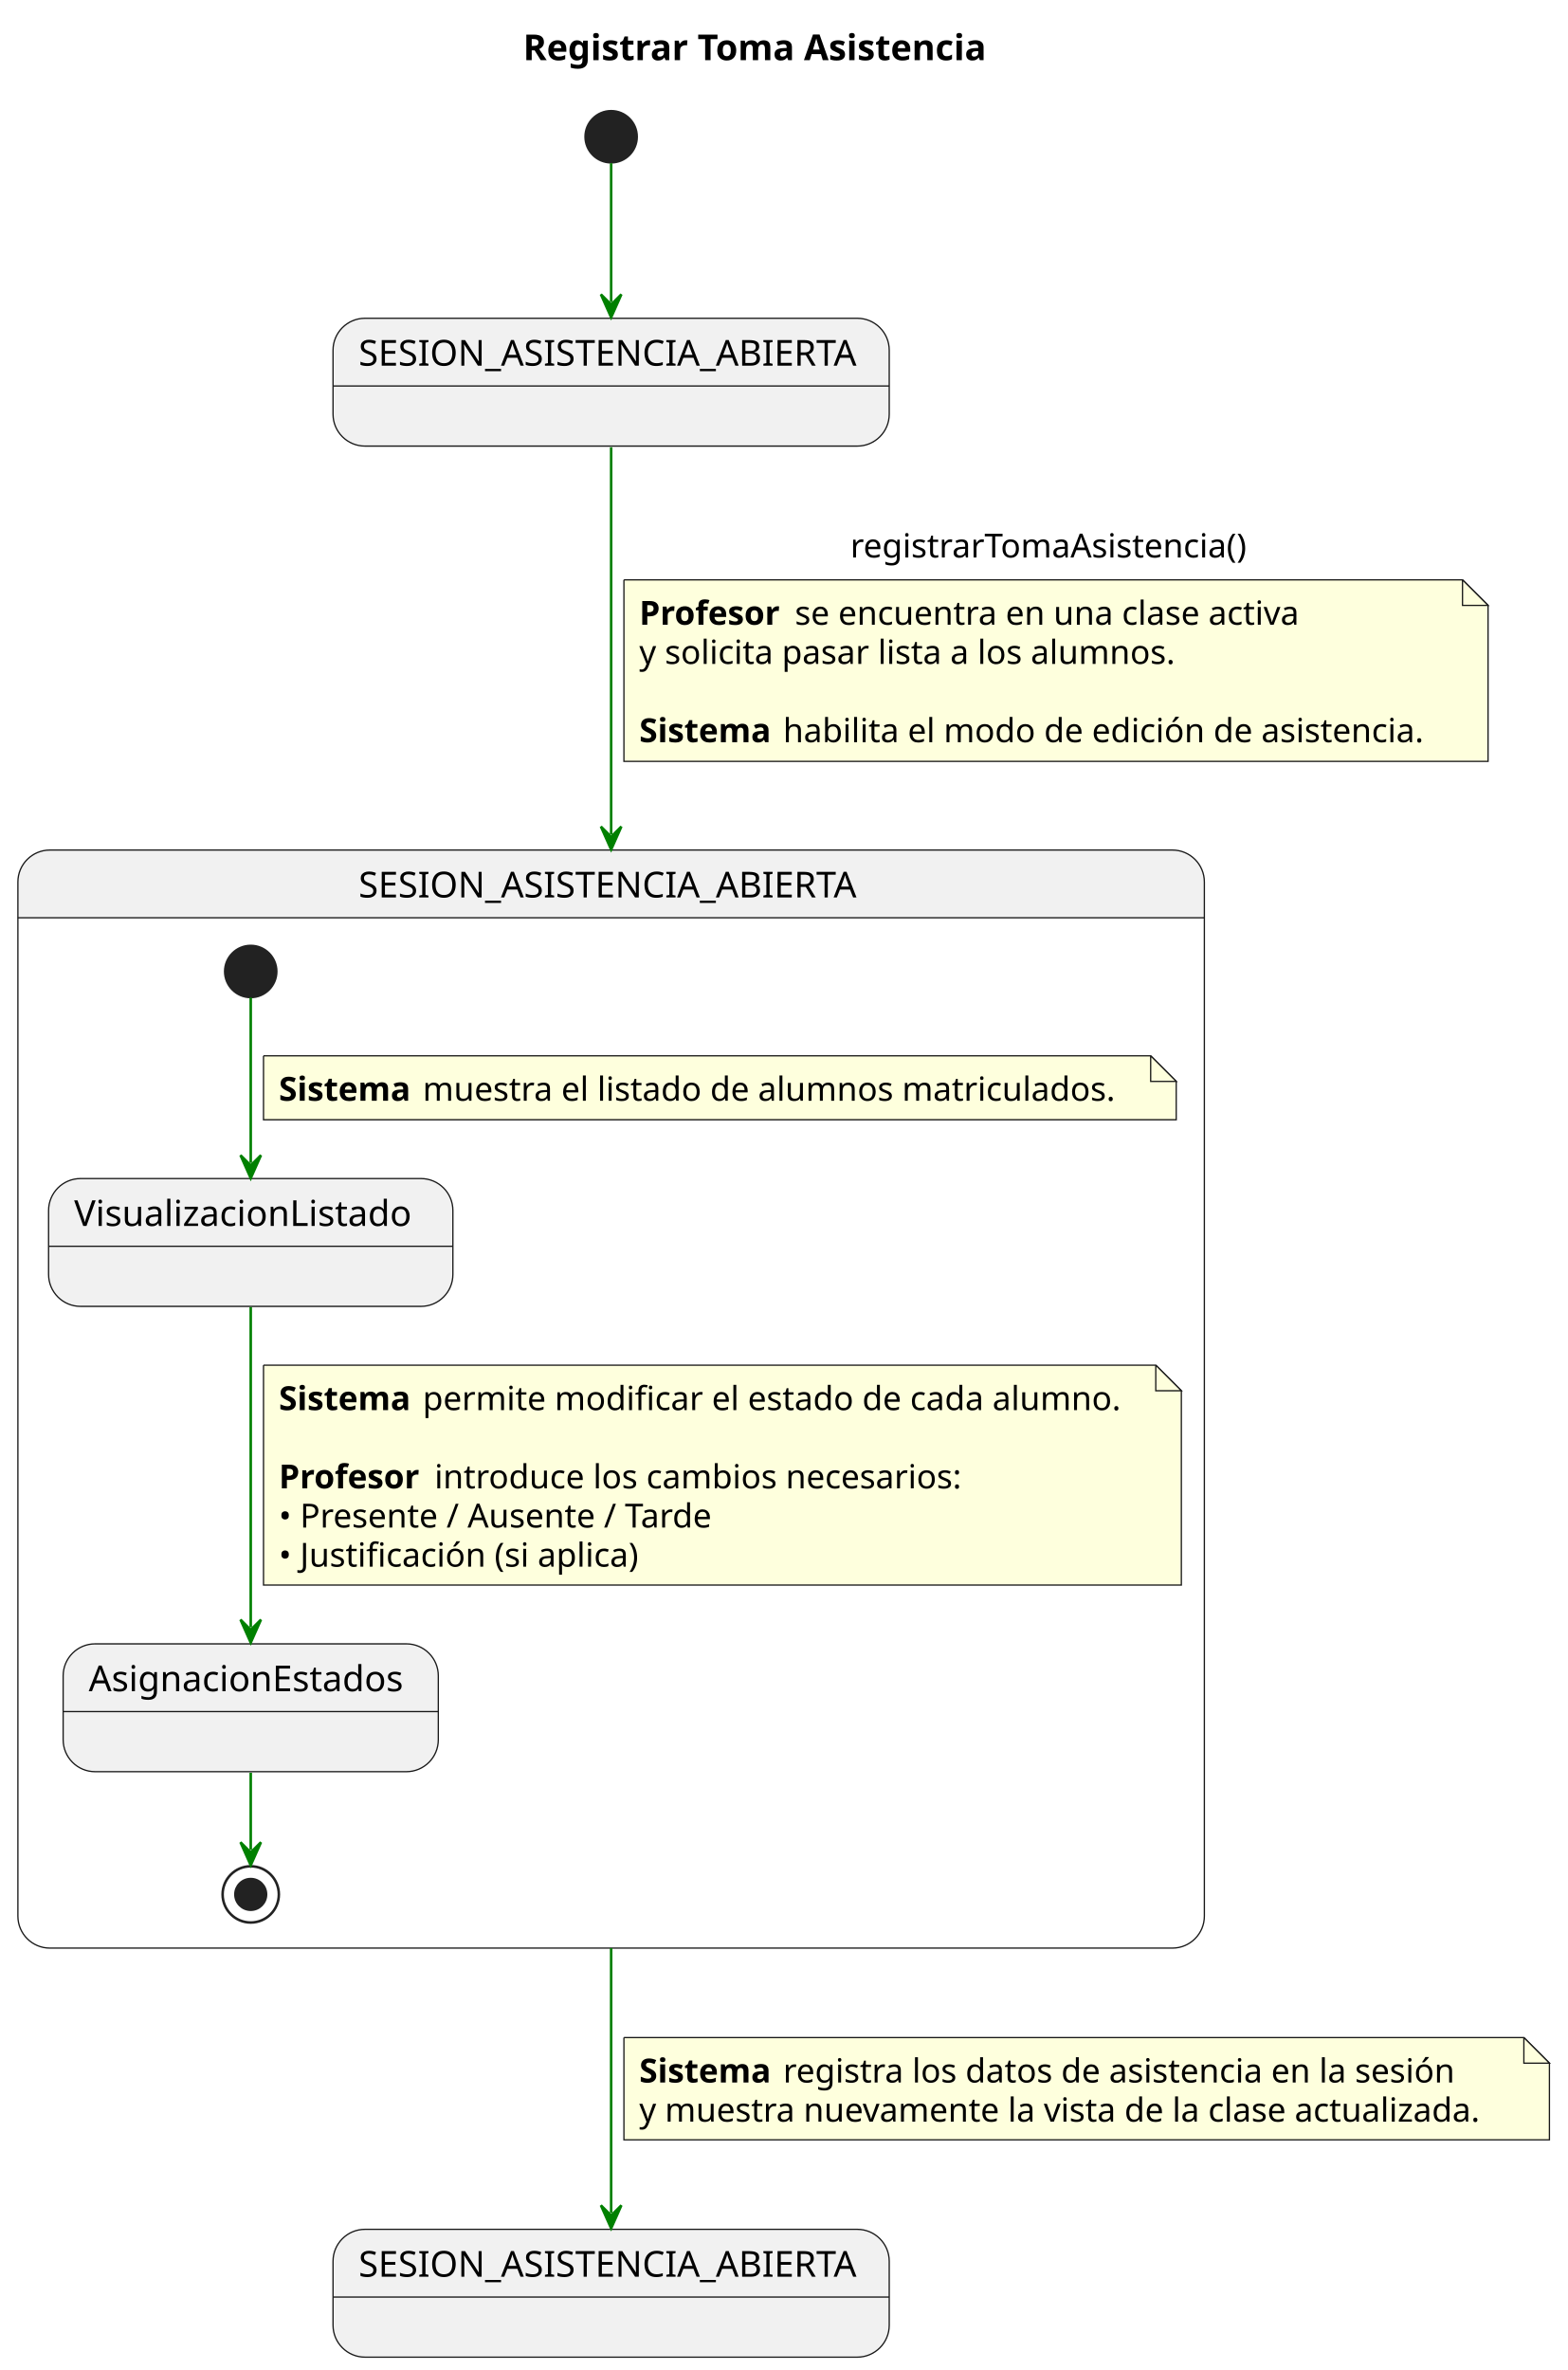
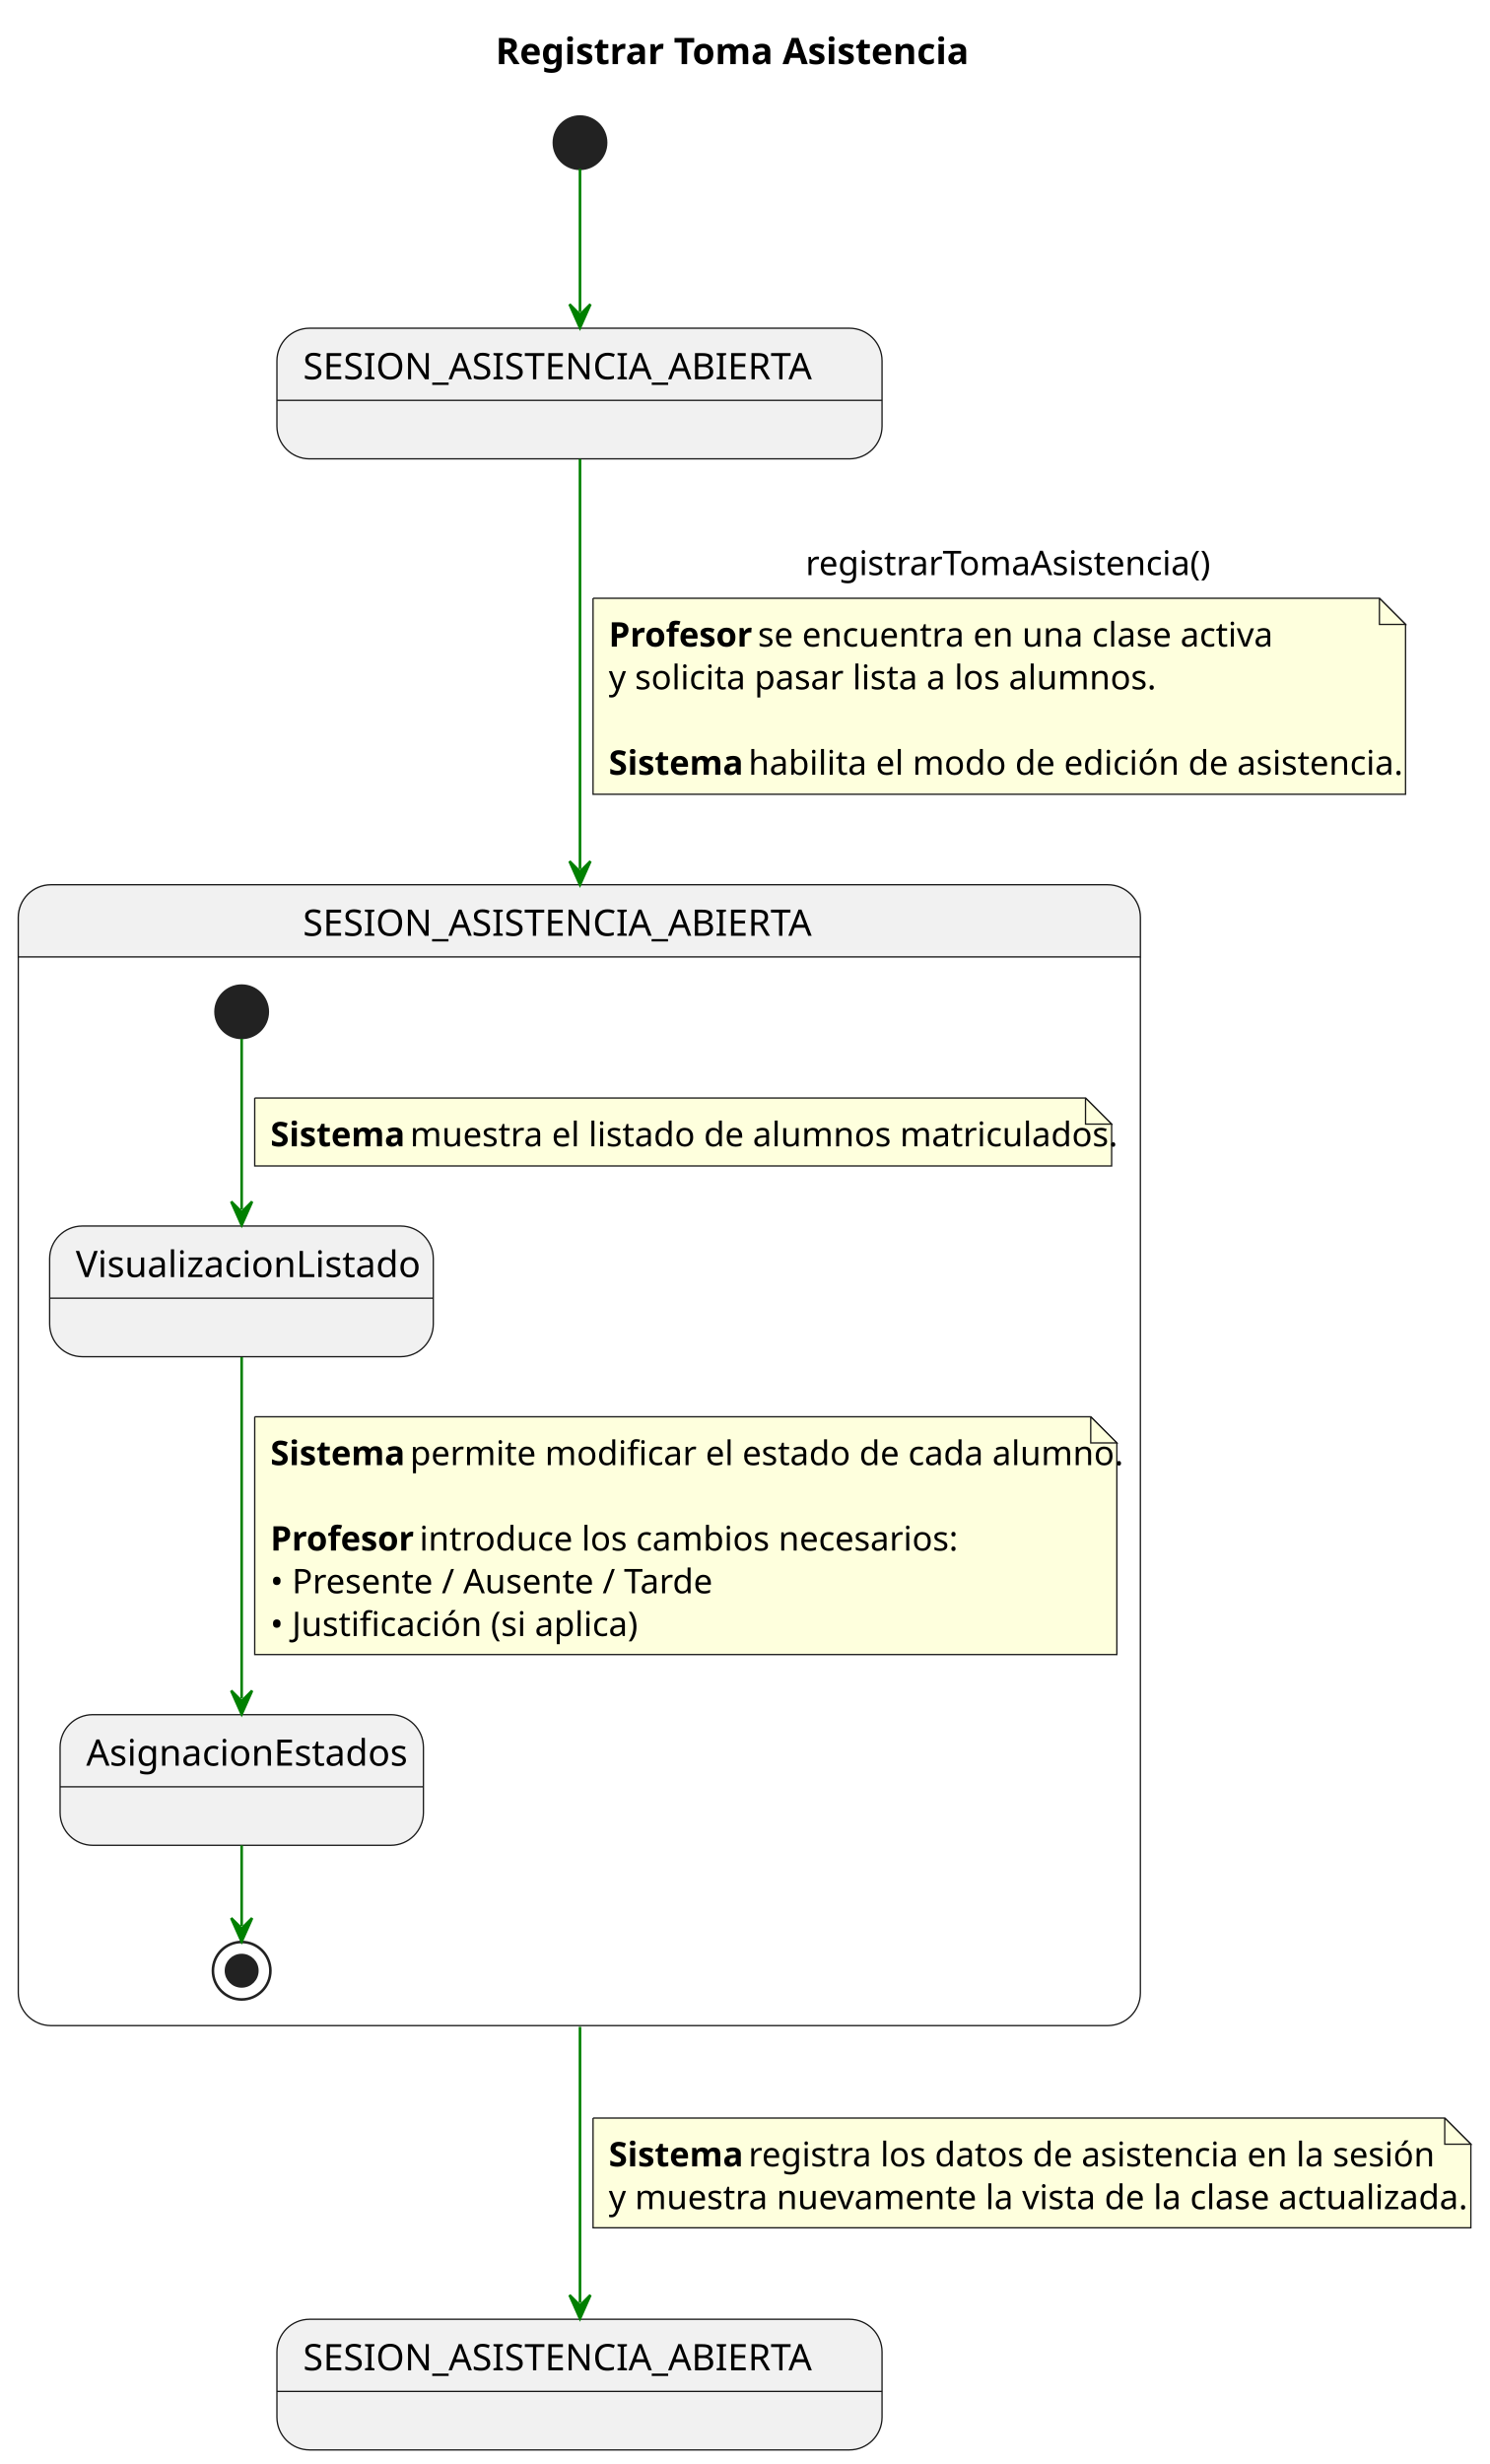
- <svg xmlns="http://www.w3.org/2000/svg" contentStyleType="text/css" data-diagram-type="STATE" height="927px" preserveAspectRatio="none" style="width:613px;height:927px;background:#FFFFFF;" version="1.1" viewBox="0 0 613 927" width="613px" zoomAndPan="magnify">
+ <svg xmlns="http://www.w3.org/2000/svg" contentStyleType="text/css" data-diagram-type="STATE" height="943px" preserveAspectRatio="none" style="width:570px;height:943px;background:#FFFFFF;" version="1.1" viewBox="0 0 570 943" width="570px" zoomAndPan="magnify">
  <defs />
  <g>
-     <g class="title" data-source-line="1">
-       <text fill="#000000" font-family="sans-serif" font-size="14" font-weight="bold" lengthAdjust="spacing" textLength="189.834" x="204.603" y="23.535">Registrar Toma Asistencia</text>
+     <text fill="#000000" font-family="sans-serif" font-size="14" font-weight="bold" lengthAdjust="spacing" textLength="176.62" x="189.69" y="24.533">Registrar Toma Asistencia</text>
+     <g id="SESION_ACTUAL_INICIAL">
+       <rect fill="#F1F1F1" height="50" rx="12.5" ry="12.5" style="stroke:#181818;stroke-width:0.5;" width="231.62" x="106" y="125.609" />
+       <line style="stroke:#181818;stroke-width:0.5;" x1="106" x2="337.62" y1="153.219" y2="153.219" />
+       <text fill="#000000" font-family="sans-serif" font-size="14" lengthAdjust="spacing" textLength="211.62" x="116" y="145.143">SESION_ASISTENCIA_ABIERTA</text>
    </g>
-     <g id="SESION_ACTUAL_INICIAL">
-       <rect fill="#F1F1F1" height="50" rx="12.5" ry="12.5" style="stroke:#181818;stroke-width:0.5;" width="217.552" x="130.26" y="124.488" />
-       <line style="stroke:#181818;stroke-width:0.5;" x1="130.26" x2="347.812" y1="150.977" y2="150.977" />
-       <text fill="#000000" font-family="sans-serif" font-size="14" lengthAdjust="spacing" textLength="197.552" x="140.26" y="143.023">SESION_ASISTENCIA_ABIERTA</text>
-     </g>
-     <path d="M19.5,332.488 L458.57,332.488 A12.5,12.5 0 0 1 471.07,344.988 L471.07,358.977 L7,358.977 L7,344.988 A12.5,12.5 0 0 1 19.5,332.488" fill="#F1F1F1" />
-     <rect fill="none" height="429.488" rx="12.5" ry="12.5" style="stroke:#181818;stroke-width:0.5;" width="464.07" x="7" y="332.488" />
-     <line style="stroke:#181818;stroke-width:0.5;" x1="7" x2="471.07" y1="358.977" y2="358.977" />
-     <text fill="#000000" font-family="sans-serif" font-size="14" lengthAdjust="spacing" textLength="197.552" x="140.259" y="351.023">SESION_ASISTENCIA_ABIERTA</text>
+     <path d="M19.5,338.609 L424,338.609 A12.5,12.5 0 0 1 436.5,351.109 L436.5,366.219 L7,366.219 L7,351.109 A12.5,12.5 0 0 1 19.5,338.609" fill="#F1F1F1" style="stroke:#F1F1F1;stroke-width:1;" />
+     <rect fill="none" height="436.609" rx="12.5" ry="12.5" style="stroke:#181818;stroke-width:0.5;" width="429.5" x="7" y="338.609" />
+     <line style="stroke:#181818;stroke-width:0.5;" x1="7" x2="436.5" y1="366.219" y2="366.219" />
+     <text fill="#000000" font-family="sans-serif" font-size="14" lengthAdjust="spacing" textLength="211.62" x="115.94" y="358.143">SESION_ASISTENCIA_ABIERTA</text>
    <g id="PROCESO_TOMA_COMP.VisualizacionListado">
-       <rect fill="#F1F1F1" height="50" rx="12.5" ry="12.5" style="stroke:#181818;stroke-width:0.5;" width="158.141" x="19" y="460.977" />
-       <line style="stroke:#181818;stroke-width:0.5;" x1="19" x2="177.141" y1="487.465" y2="487.465" />
-       <text fill="#000000" font-family="sans-serif" font-size="14" lengthAdjust="spacing" textLength="138.141" x="29" y="479.512">VisualizacionListado</text>
+       <rect fill="#F1F1F1" height="50" rx="12.5" ry="12.5" style="stroke:#181818;stroke-width:0.5;" width="146.855" x="19" y="469.219" />
+       <line style="stroke:#181818;stroke-width:0.5;" x1="19" x2="165.855" y1="496.828" y2="496.828" />
+       <text fill="#000000" font-family="sans-serif" font-size="14" lengthAdjust="spacing" textLength="126.855" x="29" y="488.752">VisualizacionListado</text>
    </g>
    <g id="PROCESO_TOMA_COMP.AsignacionEstados">
-       <rect fill="#F1F1F1" height="50" rx="12.5" ry="12.5" style="stroke:#181818;stroke-width:0.5;" width="146.738" x="24.7" y="642.977" />
-       <line style="stroke:#181818;stroke-width:0.5;" x1="24.7" x2="171.438" y1="669.465" y2="669.465" />
-       <text fill="#000000" font-family="sans-serif" font-size="14" lengthAdjust="spacing" textLength="126.738" x="34.7" y="661.512">AsignacionEstados</text>
+       <rect fill="#F1F1F1" height="50" rx="12.5" ry="12.5" style="stroke:#181818;stroke-width:0.5;" width="139.075" x="23" y="656.219" />
+       <line style="stroke:#181818;stroke-width:0.5;" x1="23" x2="162.075" y1="683.828" y2="683.828" />
+       <text fill="#000000" font-family="sans-serif" font-size="14" lengthAdjust="spacing" textLength="119.075" x="33" y="675.752">AsignacionEstados</text>
    </g>
-     <ellipse cx="98.07" cy="379.977" fill="#222222" rx="10" ry="10" style="stroke:#222222;stroke-width:1;" />
-     <ellipse cx="98.07" cy="740.977" fill="none" rx="11" ry="11" style="stroke:#222222;stroke-width:1;" />
-     <ellipse cx="98.07" cy="740.977" fill="#222222" rx="6" ry="6" style="stroke:#222222;stroke-width:1;" />
-     <g class="link" data-entity-1=".start.PROCESO_TOMA_COMP" data-entity-2="VisualizacionListado" data-source-line="23" data-uid="lnk6" id="link_.start.PROCESO_TOMA_COMP_VisualizacionListado">
-       <path d="M98.07,390.207 C98.07,405.917 98.07,432.337 98.07,454.847" fill="none" id="*start*PROCESO_TOMA_COMP-to-VisualizacionListado" style="stroke:#008000;stroke-width:1;" />
-       <polygon fill="#008000" points="98.07,460.847,102.07,451.847,98.07,455.847,94.07,451.847,98.07,460.847" style="stroke:#008000;stroke-width:1;" />
-       <path d="M103.07,412.977 L103.07,437.977 L460.07,437.977 L460.07,422.977 L450.07,412.977 L103.07,412.977" fill="#FEFFDD" style="stroke:#181818;stroke-width:0.5;" />
-       <path d="M450.07,412.977 L450.07,422.977 L460.07,422.977 L450.07,412.977" fill="#FEFFDD" style="stroke:#181818;stroke-width:0.5;" />
-       <text fill="#000000" font-family="sans-serif" font-size="13" font-weight="bold" lengthAdjust="spacing" textLength="52.14" x="109.07" y="430.545">Sistema</text>
-       <text fill="#000000" font-family="sans-serif" font-size="13" lengthAdjust="spacing" textLength="280.427" x="165.323" y="430.545">muestra el listado de alumnos matriculados.</text>
+     <ellipse cx="92.5" cy="387.219" fill="#222222" rx="10" ry="10" style="stroke:#222222;stroke-width:1;" />
+     <ellipse cx="92.5" cy="754.219" fill="none" rx="11" ry="11" style="stroke:#222222;stroke-width:1;" />
+     <ellipse cx="92.5" cy="754.219" fill="#222222" rx="6" ry="6" style="stroke:#222222;stroke-width:1;" />
+     <g class="link" data-entity-1="*start*PROCESO_TOMA_COMP" data-entity-2="VisualizacionListado" data-source-line="23" data-uid="lnk6" id="link_*start*PROCESO_TOMA_COMP_VisualizacionListado">
+       <path d="M92.5,397.539 C92.5,413.399 92.5,440.129 92.5,462.859" fill="none" id="*start*PROCESO_TOMA_COMP-to-VisualizacionListado" style="stroke:#008000;stroke-width:1;" />
+       <polygon fill="#008000" points="92.5,468.859,96.5,459.859,92.5,463.859,88.5,459.859,92.5,468.859" style="stroke:#008000;stroke-width:1;" />
+       <path d="M97.5,420.219 L97.5,446.219 L425.5,446.219 L425.5,430.219 L415.5,420.219 L97.5,420.219" fill="#FEFFDD" style="stroke:#181818;stroke-width:0.5;" />
+       <path d="M415.5,420.219 L415.5,430.219 L425.5,430.219 L415.5,420.219" fill="#FEFFDD" style="stroke:#181818;stroke-width:0.5;" />
+       <text fill="#000000" font-family="sans-serif" font-size="13" font-weight="bold" lengthAdjust="spacing" textLength="49.861" x="103.5" y="438.714">Sistema</text>
+       <text fill="#000000" font-family="sans-serif" font-size="13" lengthAdjust="spacing" textLength="253.621" x="156.973" y="438.714">muestra el listado de alumnos matriculados.</text>
    </g>
    <g class="link" data-entity-1="VisualizacionListado" data-entity-2="AsignacionEstados" data-source-line="28" data-uid="lnk7" id="link_VisualizacionListado_AsignacionEstados">
-       <path d="M98.07,511.257 C98.07,545.607 98.07,602.057 98.07,636.507" fill="none" id="VisualizacionListado-to-AsignacionEstados" style="stroke:#008000;stroke-width:1;" />
-       <polygon fill="#008000" points="98.07,642.507,102.07,633.507,98.07,637.507,94.07,633.507,98.07,642.507" style="stroke:#008000;stroke-width:1;" />
-       <path d="M103.07,533.977 L103.07,619.977 L462.07,619.977 L462.07,543.977 L452.07,533.977 L103.07,533.977" fill="#FEFFDD" style="stroke:#181818;stroke-width:0.5;" />
-       <path d="M452.07,533.977 L452.07,543.977 L462.07,543.977 L452.07,533.977" fill="#FEFFDD" style="stroke:#181818;stroke-width:0.5;" />
-       <text fill="#000000" font-family="sans-serif" font-size="13" font-weight="bold" lengthAdjust="spacing" textLength="52.14" x="109.07" y="551.545">Sistema</text>
-       <text fill="#000000" font-family="sans-serif" font-size="13" lengthAdjust="spacing" textLength="282.191" x="165.323" y="551.545">permite modificar el estado de cada alumno.</text>
-       <text fill="#000000" font-family="sans-serif" font-size="13" lengthAdjust="spacing" textLength="4.113" x="109.07" y="566.856"> </text>
-       <text fill="#000000" font-family="sans-serif" font-size="13" font-weight="bold" lengthAdjust="spacing" textLength="56.754" x="109.07" y="582.166">Profesor</text>
-       <text fill="#000000" font-family="sans-serif" font-size="13" lengthAdjust="spacing" textLength="214.202" x="169.938" y="582.166">introduce los cambios necesarios:</text>
-       <text fill="#000000" font-family="sans-serif" font-size="13" lengthAdjust="spacing" textLength="182.501" x="109.07" y="597.477">• Presente / Ausente / Tarde</text>
-       <text fill="#000000" font-family="sans-serif" font-size="13" lengthAdjust="spacing" textLength="151.385" x="109.07" y="612.787">• Justificación (si aplica)</text>
+       <path d="M92.5,519.409 C92.5,554.859 92.5,614.569 92.5,650.029" fill="none" id="VisualizacionListado-to-AsignacionEstados" style="stroke:#008000;stroke-width:1;" />
+       <polygon fill="#008000" points="92.5,656.029,96.5,647.029,92.5,651.029,88.5,647.029,92.5,656.029" style="stroke:#008000;stroke-width:1;" />
+       <path d="M97.5,542.219 L97.5,633.219 L427.5,633.219 L427.5,552.219 L417.5,542.219 L97.5,542.219" fill="#FEFFDD" style="stroke:#181818;stroke-width:0.5;" />
+       <path d="M417.5,542.219 L417.5,552.219 L427.5,552.219 L417.5,542.219" fill="#FEFFDD" style="stroke:#181818;stroke-width:0.5;" />
+       <text fill="#000000" font-family="sans-serif" font-size="13" font-weight="bold" lengthAdjust="spacing" textLength="49.861" x="103.5" y="560.714">Sistema</text>
+       <text fill="#000000" font-family="sans-serif" font-size="13" lengthAdjust="spacing" textLength="255.804" x="156.973" y="560.714">permite modificar el estado de cada alumno.</text>
+       <text fill="#000000" font-family="sans-serif" font-size="13" lengthAdjust="spacing" textLength="3.612" x="103.5" y="577.065"> </text>
+       <text fill="#000000" font-family="sans-serif" font-size="13" font-weight="bold" lengthAdjust="spacing" textLength="53.46" x="103.5" y="593.417">Profesor</text>
+       <text fill="#000000" font-family="sans-serif" font-size="13" lengthAdjust="spacing" textLength="195.819" x="160.572" y="593.417">introduce los cambios necesarios:</text>
+       <text fill="#000000" font-family="sans-serif" font-size="13" lengthAdjust="spacing" textLength="164.258" x="103.5" y="609.769">• Presente / Ausente / Tarde</text>
+       <text fill="#000000" font-family="sans-serif" font-size="13" lengthAdjust="spacing" textLength="138.938" x="103.5" y="626.12">• Justificación (si aplica)</text>
    </g>
-     <g class="link" data-entity-1="AsignacionEstados" data-entity-2=".end.PROCESO_TOMA_COMP" data-source-line="37" data-uid="lnk9" id="link_AsignacionEstados_.end.PROCESO_TOMA_COMP">
-       <path d="M98.07,693.407 C98.07,705.767 98.07,714.107 98.07,723.577" fill="none" id="AsignacionEstados-to-*end*PROCESO_TOMA_COMP" style="stroke:#008000;stroke-width:1;" />
-       <polygon fill="#008000" points="98.07,729.577,102.07,720.577,98.07,724.577,94.07,720.577,98.07,729.577" style="stroke:#008000;stroke-width:1;" />
+     <g class="link" data-entity-1="AsignacionEstados" data-entity-2="*end*PROCESO_TOMA_COMP" data-source-line="37" data-uid="lnk9" id="link_AsignacionEstados_*end*PROCESO_TOMA_COMP">
+       <path d="M92.5,706.259 C92.5,718.809 92.5,727.499 92.5,737.069" fill="none" id="AsignacionEstados-to-*end*PROCESO_TOMA_COMP" style="stroke:#008000;stroke-width:1;" />
+       <polygon fill="#008000" points="92.5,743.069,96.5,734.069,92.5,738.069,88.5,734.069,92.5,743.069" style="stroke:#008000;stroke-width:1;" />
    </g>
    <g id="SESION_ACTUAL_FINAL">
-       <rect fill="#F1F1F1" height="50" rx="12.5" ry="12.5" style="stroke:#181818;stroke-width:0.5;" width="217.552" x="130.26" y="871.978" />
-       <line style="stroke:#181818;stroke-width:0.5;" x1="130.26" x2="347.812" y1="898.467" y2="898.467" />
-       <text fill="#000000" font-family="sans-serif" font-size="14" lengthAdjust="spacing" textLength="197.552" x="140.26" y="890.513">SESION_ASISTENCIA_ABIERTA</text>
+       <rect fill="#F1F1F1" height="50" rx="12.5" ry="12.5" style="stroke:#181818;stroke-width:0.5;" width="231.62" x="106" y="887.609" />
+       <line style="stroke:#181818;stroke-width:0.5;" x1="106" x2="337.62" y1="915.219" y2="915.219" />
+       <text fill="#000000" font-family="sans-serif" font-size="14" lengthAdjust="spacing" textLength="211.62" x="116" y="907.143">SESION_ASISTENCIA_ABIERTA</text>
    </g>
-     <ellipse cx="239.04" cy="53.488" fill="#222222" rx="10" ry="10" style="stroke:#222222;stroke-width:1;" />
-     <g class="link" data-entity-1=".start." data-entity-2="SESION_ACTUAL_INICIAL" data-source-line="8" data-uid="lnk3" id="link_.start._SESION_ACTUAL_INICIAL">
-       <path d="M239.04,63.848 C239.04,77.778 239.04,98.448 239.04,118.138" fill="none" id="*start*-to-SESION_ACTUAL_INICIAL" style="stroke:#008000;stroke-width:1;" />
-       <polygon fill="#008000" points="239.04,124.138,243.04,115.138,239.04,119.138,235.04,115.138,239.04,124.138" style="stroke:#008000;stroke-width:1;" />
+     <ellipse cx="222" cy="54.609" fill="#222222" rx="10" ry="10" style="stroke:#222222;stroke-width:1;" />
+     <g class="link" data-entity-1="*start*" data-entity-2="SESION_ACTUAL_INICIAL" data-source-line="8" data-uid="lnk3" id="link_*start*_SESION_ACTUAL_INICIAL">
+       <path d="M222,64.619 C222,78.499 222,99.579 222,119.449" fill="none" id="*start*-to-SESION_ACTUAL_INICIAL" style="stroke:#008000;stroke-width:1;" />
+       <polygon fill="#008000" points="222,125.449,226,116.449,222,120.449,218,116.449,222,125.449" style="stroke:#008000;stroke-width:1;" />
    </g>
    <g class="link" data-entity-1="SESION_ACTUAL_INICIAL" data-entity-2="PROCESO_TOMA_COMP" data-source-line="10" data-uid="lnk4" id="link_SESION_ACTUAL_INICIAL_PROCESO_TOMA_COMP">
-       <path d="M239.04,174.948 C239.04,207.638 239.04,262.858 239.04,326.298" fill="none" id="SESION_ACTUAL_INICIAL-to-PROCESO_TOMA_COMP" style="stroke:#008000;stroke-width:1;" />
-       <polygon fill="#008000" points="239.04,332.298,243.04,323.298,239.04,327.298,235.04,323.298,239.04,332.298" style="stroke:#008000;stroke-width:1;" />
-       <text fill="#000000" font-family="sans-serif" font-size="13" lengthAdjust="spacing" textLength="161.459" x="332.581" y="218.057">registrarTomaAsistencia()</text>
-       <path d="M244.04,226.799 L244.04,297.799 L582.04,297.799 L582.04,236.799 L572.04,226.799 L244.04,226.799" fill="#FEFFDD" style="stroke:#181818;stroke-width:0.5;" />
-       <path d="M572.04,226.799 L572.04,236.799 L582.04,236.799 L572.04,226.799" fill="#FEFFDD" style="stroke:#181818;stroke-width:0.5;" />
-       <text fill="#000000" font-family="sans-serif" font-size="13" font-weight="bold" lengthAdjust="spacing" textLength="56.754" x="250.04" y="244.367">Profesor</text>
-       <text fill="#000000" font-family="sans-serif" font-size="13" lengthAdjust="spacing" textLength="203.601" x="310.908" y="244.367">se encuentra en una clase activa</text>
-       <text fill="#000000" font-family="sans-serif" font-size="13" lengthAdjust="spacing" textLength="220.213" x="250.04" y="259.678">y solicita pasar lista a los alumnos.</text>
-       <text fill="#000000" font-family="sans-serif" font-size="13" lengthAdjust="spacing" textLength="4.113" x="250.04" y="274.988"> </text>
-       <text fill="#000000" font-family="sans-serif" font-size="13" font-weight="bold" lengthAdjust="spacing" textLength="52.14" x="250.04" y="290.299">Sistema</text>
-       <text fill="#000000" font-family="sans-serif" font-size="13" lengthAdjust="spacing" textLength="261.289" x="306.293" y="290.299">habilita el modo de edición de asistencia.</text>
+       <path d="M222,175.699 C222,209.079 222,266.759 222,332.609" fill="none" id="SESION_ACTUAL_INICIAL-to-PROCESO_TOMA_COMP" style="stroke:#008000;stroke-width:1;" />
+       <polygon fill="#008000" points="222,338.609,226,329.609,222,333.609,218,329.609,222,338.609" style="stroke:#008000;stroke-width:1;" />
+       <text fill="#000000" font-family="sans-serif" font-size="13" lengthAdjust="spacing" textLength="148.815" x="308.349" y="220.105">registrarTomaAsistencia()</text>
+       <path d="M227,228.961 L227,303.961 L538,303.961 L538,238.961 L528,228.961 L227,228.961" fill="#FEFFDD" style="stroke:#181818;stroke-width:0.5;" />
+       <path d="M528,228.961 L528,238.961 L538,238.961 L528,228.961" fill="#FEFFDD" style="stroke:#181818;stroke-width:0.5;" />
+       <text fill="#000000" font-family="sans-serif" font-size="13" font-weight="bold" lengthAdjust="spacing" textLength="53.46" x="233" y="247.456">Profesor</text>
+       <text fill="#000000" font-family="sans-serif" font-size="13" lengthAdjust="spacing" textLength="190.068" x="290.072" y="247.456">se encuentra en una clase activa</text>
+       <text fill="#000000" font-family="sans-serif" font-size="13" lengthAdjust="spacing" textLength="200.142" x="233" y="263.808">y solicita pasar lista a los alumnos.</text>
+       <text fill="#000000" font-family="sans-serif" font-size="13" lengthAdjust="spacing" textLength="3.612" x="233" y="280.159"> </text>
+       <text fill="#000000" font-family="sans-serif" font-size="13" font-weight="bold" lengthAdjust="spacing" textLength="49.861" x="233" y="296.511">Sistema</text>
+       <text fill="#000000" font-family="sans-serif" font-size="13" lengthAdjust="spacing" textLength="237.041" x="286.473" y="296.511">habilita el modo de edición de asistencia.</text>
    </g>
    <g class="link" data-entity-1="PROCESO_TOMA_COMP" data-entity-2="SESION_ACTUAL_FINAL" data-source-line="40" data-uid="lnk10" id="link_PROCESO_TOMA_COMP_SESION_ACTUAL_FINAL">
-       <path d="M239.04,762.028 C239.04,806.328 239.04,840.968 239.04,865.588" fill="none" id="PROCESO_TOMA_COMP-to-SESION_ACTUAL_FINAL" style="stroke:#008000;stroke-width:1;" />
-       <polygon fill="#008000" points="239.04,871.588,243.04,862.588,239.04,866.588,235.04,862.588,239.04,871.588" style="stroke:#008000;stroke-width:1;" />
-       <path d="M244.04,796.978 L244.04,836.978 L606.04,836.978 L606.04,806.978 L596.04,796.978 L244.04,796.978" fill="#FEFFDD" style="stroke:#181818;stroke-width:0.5;" />
-       <path d="M596.04,796.978 L596.04,806.978 L606.04,806.978 L596.04,796.978" fill="#FEFFDD" style="stroke:#181818;stroke-width:0.5;" />
-       <text fill="#000000" font-family="sans-serif" font-size="13" font-weight="bold" lengthAdjust="spacing" textLength="52.14" x="250.04" y="814.547">Sistema</text>
-       <text fill="#000000" font-family="sans-serif" font-size="13" lengthAdjust="spacing" textLength="274.352" x="306.293" y="814.547">registra los datos de asistencia en la sesión</text>
-       <text fill="#000000" font-family="sans-serif" font-size="13" lengthAdjust="spacing" textLength="341.459" x="250.04" y="829.857">y muestra nuevamente la vista de la clase actualizada.</text>
+       <path d="M222,775.699 C222,820.939 222,856.419 222,881.349" fill="none" id="PROCESO_TOMA_COMP-to-SESION_ACTUAL_FINAL" style="stroke:#008000;stroke-width:1;" />
+       <polygon fill="#008000" points="222,887.349,226,878.349,222,882.349,218,878.349,222,887.349" style="stroke:#008000;stroke-width:1;" />
+       <path d="M227,810.609 L227,852.609 L563,852.609 L563,820.609 L553,810.609 L227,810.609" fill="#FEFFDD" style="stroke:#181818;stroke-width:0.5;" />
+       <path d="M553,810.609 L553,820.609 L563,820.609 L553,810.609" fill="#FEFFDD" style="stroke:#181818;stroke-width:0.5;" />
+       <text fill="#000000" font-family="sans-serif" font-size="13" font-weight="bold" lengthAdjust="spacing" textLength="49.861" x="233" y="829.105">Sistema</text>
+       <text fill="#000000" font-family="sans-serif" font-size="13" lengthAdjust="spacing" textLength="251.475" x="286.473" y="829.105">registra los datos de asistencia en la sesión</text>
+       <text fill="#000000" font-family="sans-serif" font-size="13" lengthAdjust="spacing" textLength="315.06" x="233" y="845.456">y muestra nuevamente la vista de la clase actualizada.</text>
    </g>
  </g>
</svg>
